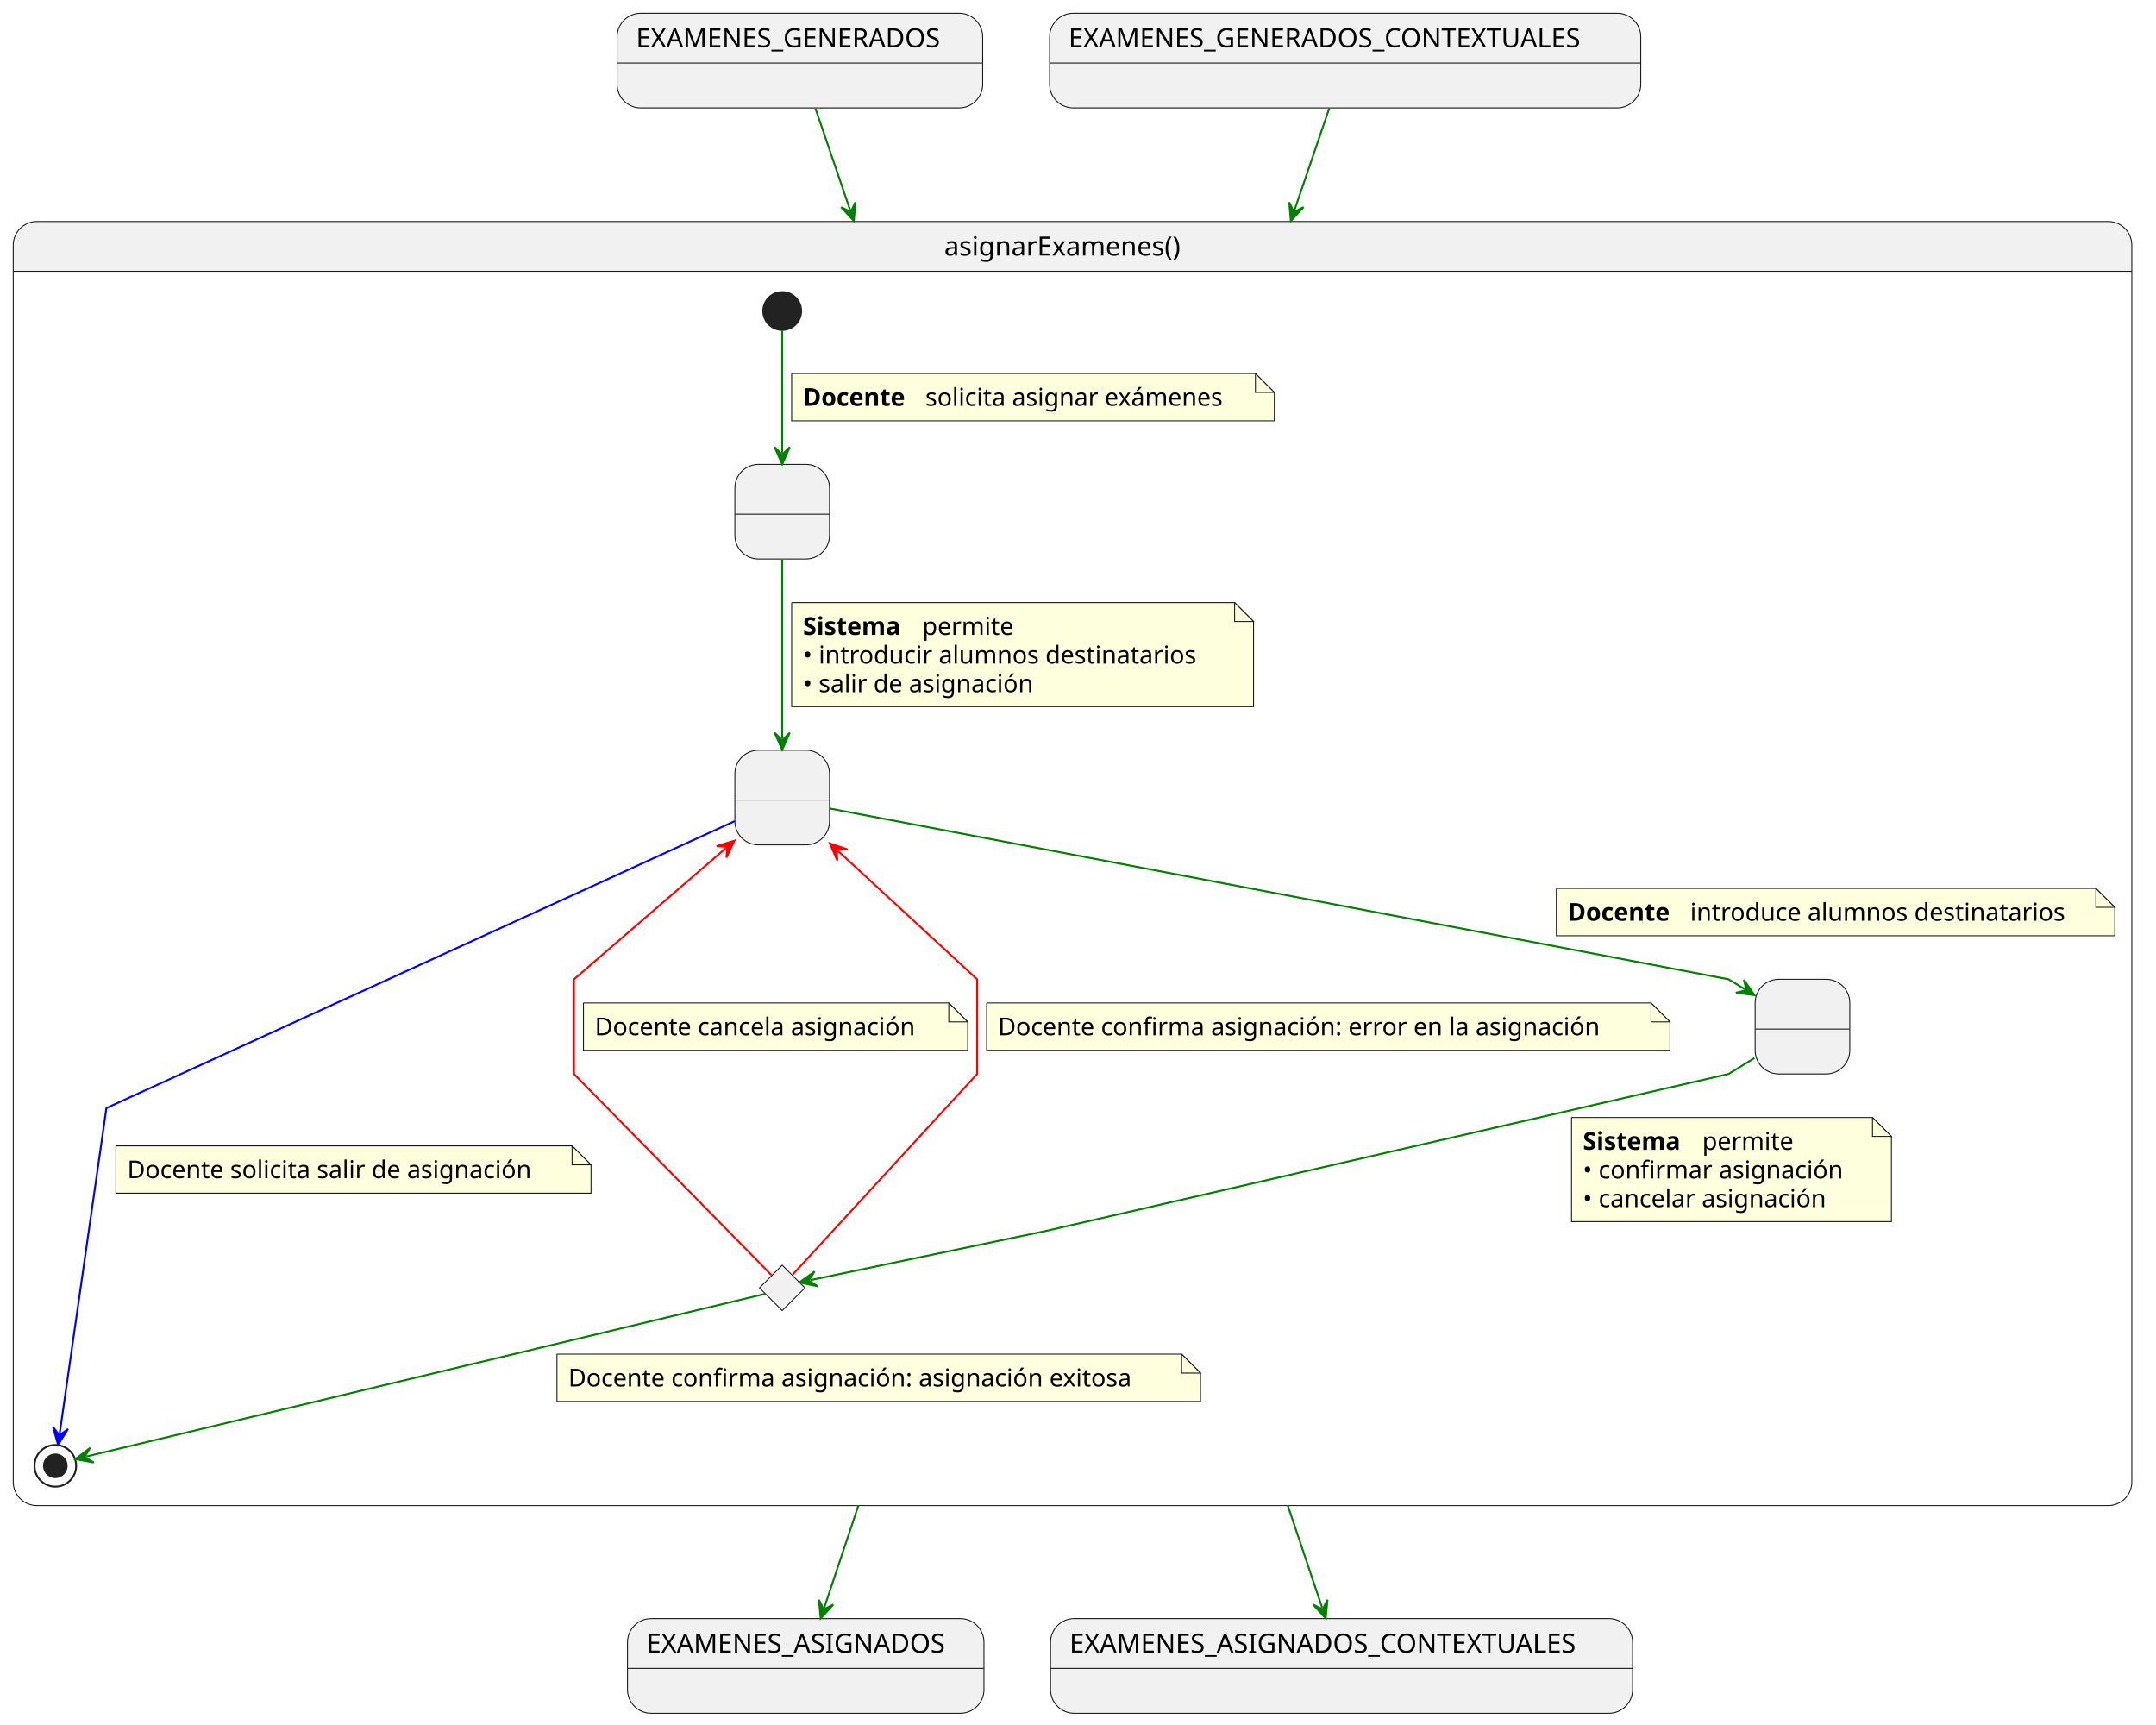
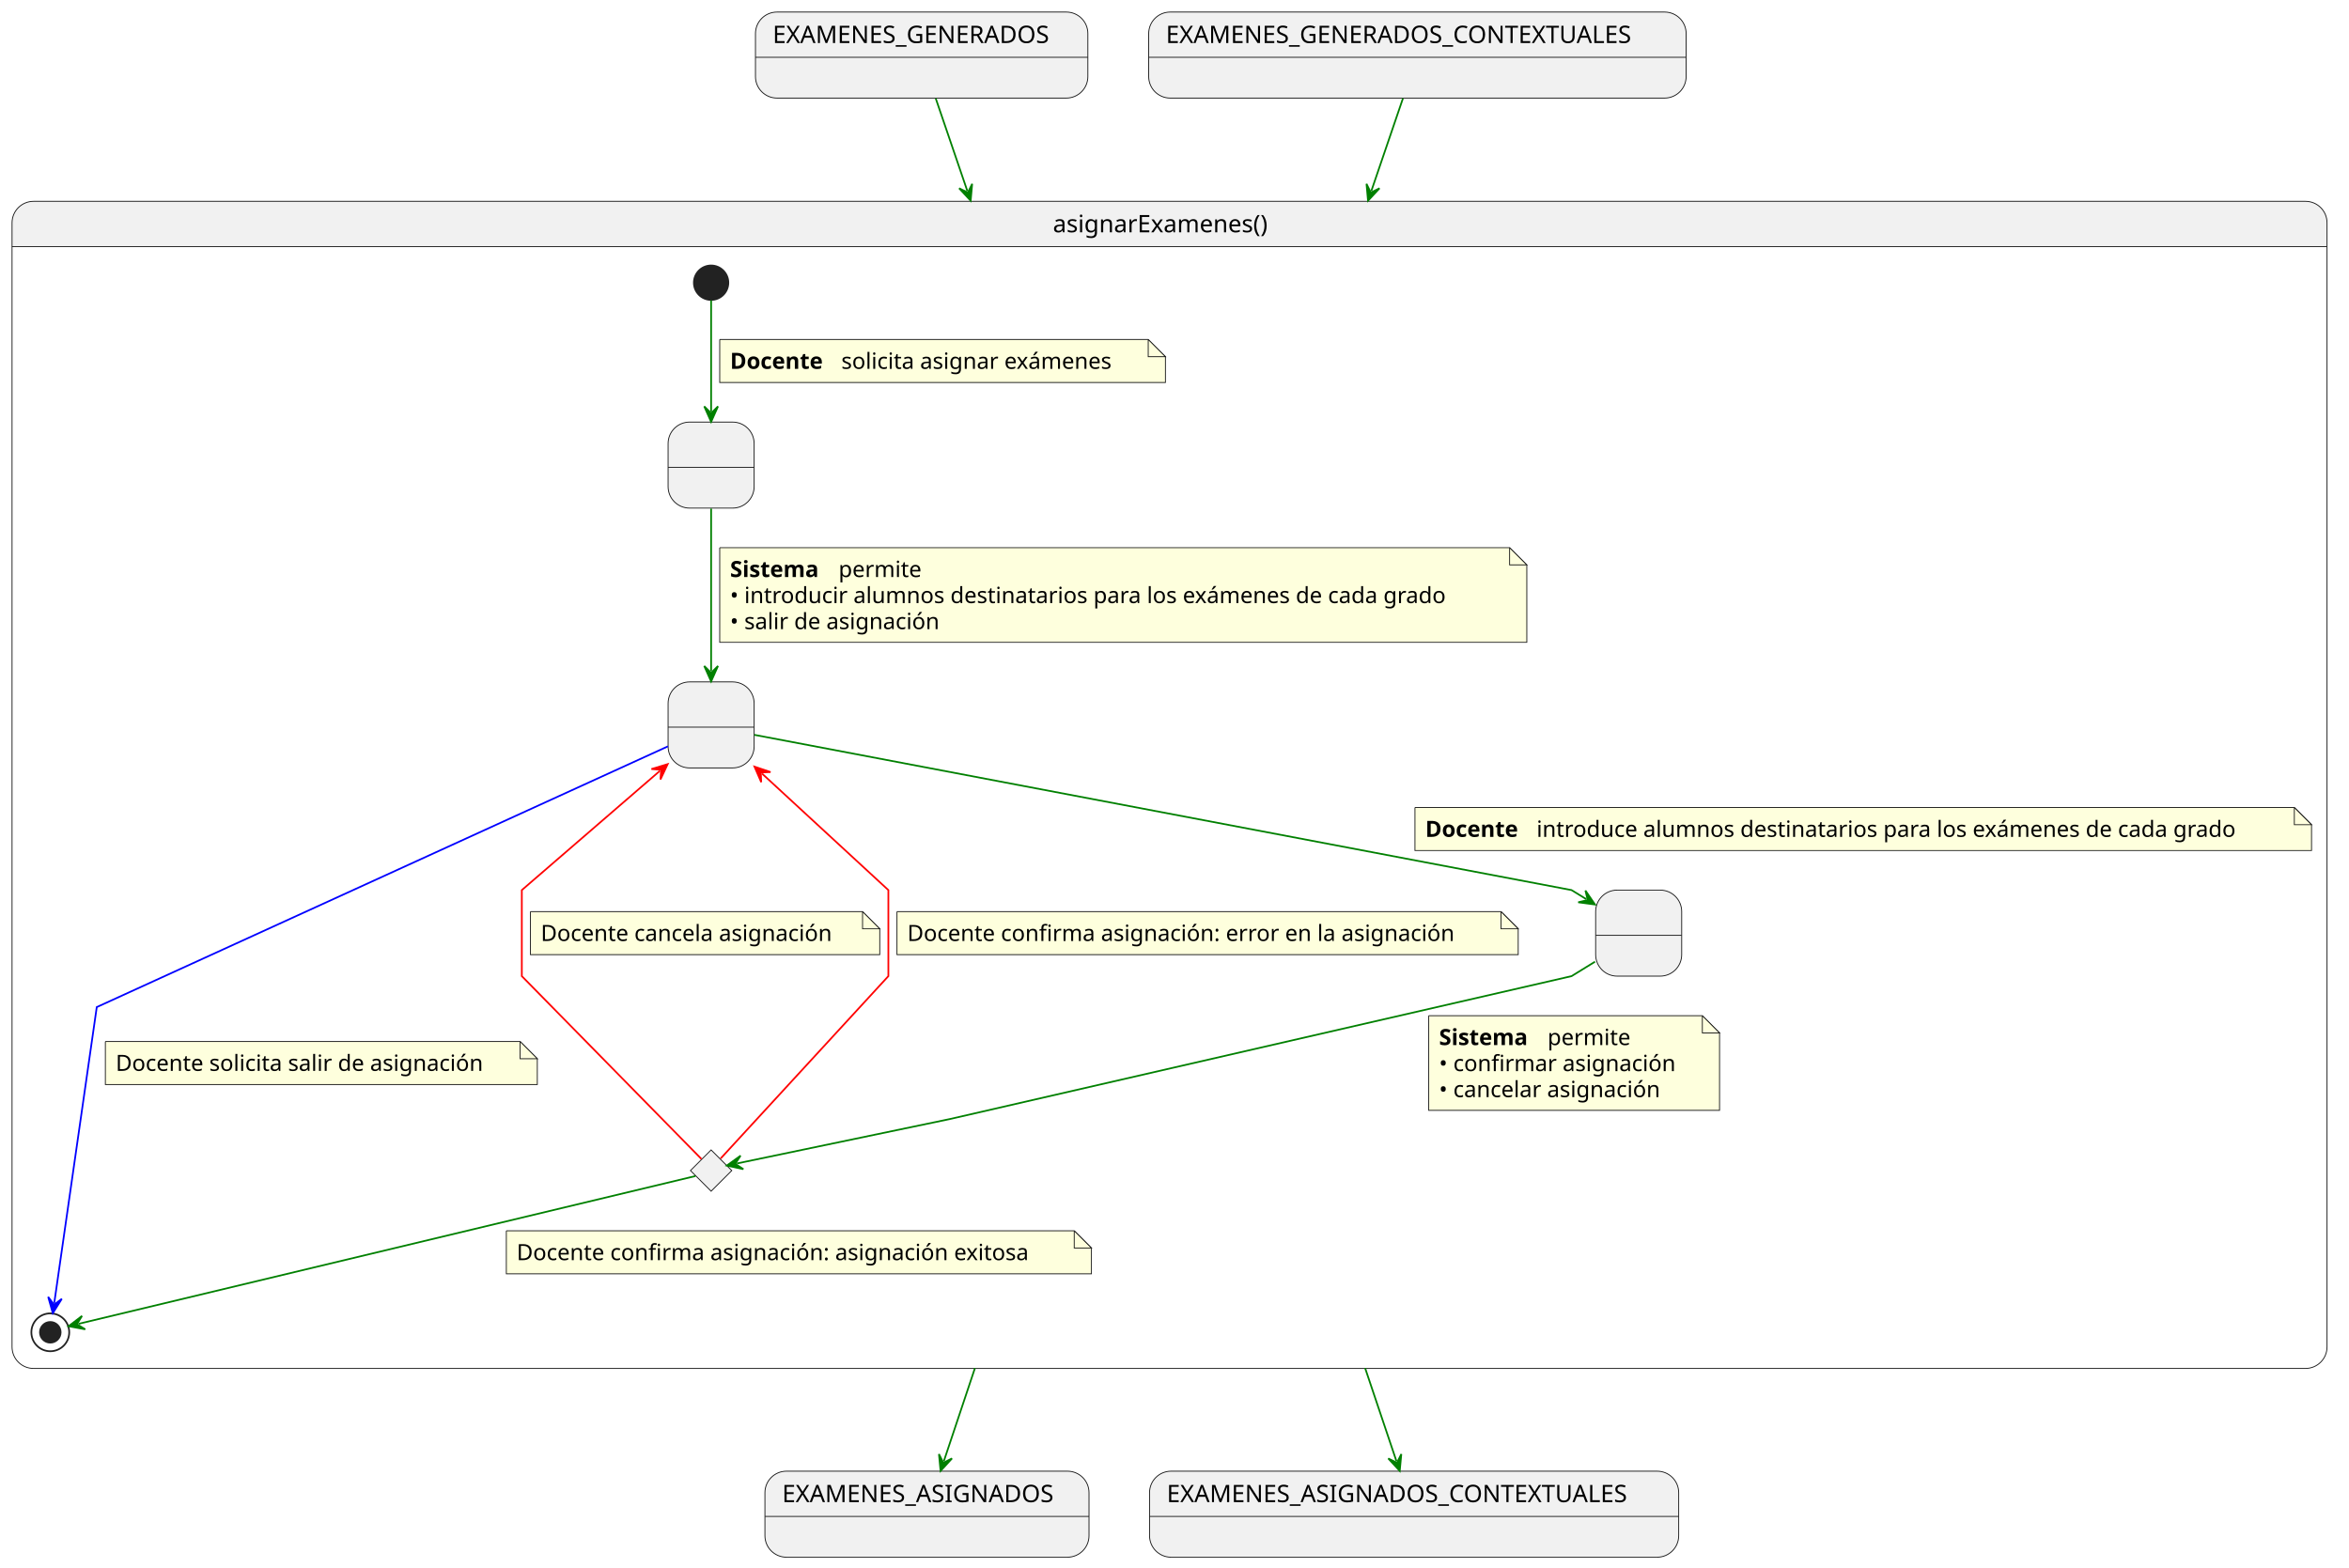
- <svg xmlns="http://www.w3.org/2000/svg" contentStyleType="text/css" data-diagram-type="STATE" height="911px" preserveAspectRatio="none" style="width:1139px;height:911px;background:#FFFFFF;" version="1.1" viewBox="0 0 1139 911" width="1139px" zoomAndPan="magnify">
+ <svg xmlns="http://www.w3.org/2000/svg" contentStyleType="text/css" data-diagram-type="STATE" height="911px" preserveAspectRatio="none" style="width:1365px;height:911px;background:#FFFFFF;" version="1.1" viewBox="0 0 1365 911" width="1365px" zoomAndPan="magnify">
  <defs />
  <g>
-     <path d="M19.5,117 L1113.729,117 A12.5,12.5 0 0 1 1126.229,129.5 L1126.229,143.297 L7,143.297 L7,129.5 A12.5,12.5 0 0 1 19.5,117" fill="#F1F1F1" />
-     <rect fill="none" height="678.297" rx="12.5" ry="12.5" style="stroke:#181818;stroke-width:0.5;" width="1119.229" x="7" y="117" />
-     <line style="stroke:#181818;stroke-width:0.5;" x1="7" x2="1126.229" y1="143.297" y2="143.297" />
-     <text fill="#000000" font-family="sans-serif" font-size="14" lengthAdjust="spacing" textLength="135.523" x="498.853" y="134.995">asignarExamenes()</text>
+     <path d="M19.5,117 L1339.729,117 A12.5,12.5 0 0 1 1352.229,129.5 L1352.229,143.297 L7,143.297 L7,129.5 A12.5,12.5 0 0 1 19.5,117" fill="#F1F1F1" />
+     <rect fill="none" height="678.297" rx="12.5" ry="12.5" style="stroke:#181818;stroke-width:0.5;" width="1345.229" x="7" y="117" />
+     <line style="stroke:#181818;stroke-width:0.5;" x1="7" x2="1352.229" y1="143.297" y2="143.297" />
+     <text fill="#000000" font-family="sans-serif" font-size="14" lengthAdjust="spacing" textLength="135.523" x="611.854" y="134.995">asignarExamenes()</text>
    <g id="asignarExamenes.RequiringAssignment">
      <rect fill="#F1F1F1" height="50" rx="12.5" ry="12.5" style="stroke:#181818;stroke-width:0.5;" width="50" x="388.229" y="245.297" />
      <line style="stroke:#181818;stroke-width:0.5;" x1="388.229" x2="438.229" y1="271.594" y2="271.594" />
      <text fill="#000000" font-family="sans-serif" font-size="14" lengthAdjust="spacing" textLength="4.45" x="411.004" y="263.292"> </text>
    </g>
    <g id="asignarExamenes.ProvidingAssignment">
      <rect fill="#F1F1F1" height="50" rx="12.5" ry="12.5" style="stroke:#181818;stroke-width:0.5;" width="50" x="388.229" y="396.297" />
      <line style="stroke:#181818;stroke-width:0.5;" x1="388.229" x2="438.229" y1="422.594" y2="422.594" />
      <text fill="#000000" font-family="sans-serif" font-size="14" lengthAdjust="spacing" textLength="4.45" x="411.004" y="414.292"> </text>
    </g>
    <g id="asignarExamenes.ProvidingConfirmation">
      <rect fill="#F1F1F1" height="50" rx="12.5" ry="12.5" style="stroke:#181818;stroke-width:0.5;" width="50" x="927.23" y="517.297" />
      <line style="stroke:#181818;stroke-width:0.5;" x1="927.23" x2="977.23" y1="543.594" y2="543.594" />
      <text fill="#000000" font-family="sans-serif" font-size="14" lengthAdjust="spacing" textLength="4.45" x="950.004" y="535.292"> </text>
    </g>
    <g class="entity" data-entity="c" data-uid="ent0006" id="entity_c">
      <polygon fill="#F1F1F1" points="413.229,668.297,425.229,680.297,413.229,692.297,401.229,680.297,413.229,668.297" style="stroke:#181818;stroke-width:0.5;" />
    </g>
    <ellipse cx="413.229" cy="164.297" fill="#222222" rx="10" ry="10" style="stroke:#222222;stroke-width:1;" />
    <ellipse cx="29.23" cy="774.297" fill="none" rx="11" ry="11" style="stroke:#222222;stroke-width:1;" />
    <ellipse cx="29.23" cy="774.297" fill="#222222" rx="6" ry="6" style="stroke:#222222;stroke-width:1;" />
    <g class="link" data-entity-1=".start.asignarExamenes" data-entity-2="RequiringAssignment" data-source-line="10" data-uid="lnk3" id="link_.start.asignarExamenes_RequiringAssignment">
      <path d="M413.229,174.527 C413.229,190.237 413.229,216.657 413.229,239.167" fill="none" id="*start*asignarExamenes-to-RequiringAssignment" style="stroke:#008000;stroke-width:1;" />
      <polygon fill="#008000" points="413.229,245.167,417.229,236.167,413.229,240.167,409.229,236.167,413.229,245.167" style="stroke:#008000;stroke-width:1;" />
-       <path d="M418.229,197.297 L418.229,222.297 L673.23,222.297 L673.23,207.297 L663.23,197.297 L418.229,197.297" fill="#FEFFDD" style="stroke:#181818;stroke-width:0.5;" />
-       <path d="M663.23,197.297 L663.23,207.297 L673.23,207.297 L663.23,197.297" fill="#FEFFDD" style="stroke:#181818;stroke-width:0.5;" />
+       <path d="M418.229,197.297 L418.229,222.297 L677.23,222.297 L677.23,207.297 L667.23,197.297 L418.229,197.297" fill="#FEFFDD" style="stroke:#181818;stroke-width:0.5;" />
+       <path d="M667.23,197.297 L667.23,207.297 L677.23,207.297 L667.23,197.297" fill="#FEFFDD" style="stroke:#181818;stroke-width:0.5;" />
      <text fill="#000000" font-family="sans-serif" font-size="13" font-weight="bold" lengthAdjust="spacing" textLength="60.531" x="424.229" y="214.364">Docente</text>
      <text fill="#000000" font-family="sans-serif" font-size="13" lengthAdjust="spacing" textLength="169.52" x="488.893" y="214.364">solicita asignar exámenes</text>
    </g>
    <g class="link" data-entity-1="RequiringAssignment" data-entity-2="ProvidingAssignment" data-source-line="15" data-uid="lnk4" id="link_RequiringAssignment_ProvidingAssignment">
      <path d="M413.229,295.567 C413.229,323.277 413.229,362.337 413.229,390.037" fill="none" id="RequiringAssignment-to-ProvidingAssignment" style="stroke:#008000;stroke-width:1;" />
      <polygon fill="#008000" points="413.229,396.037,417.229,387.037,413.229,391.037,409.229,387.037,413.229,396.037" style="stroke:#008000;stroke-width:1;" />
-       <path d="M418.229,318.297 L418.229,373.297 L662.23,373.297 L662.23,328.297 L652.23,318.297 L418.229,318.297" fill="#FEFFDD" style="stroke:#181818;stroke-width:0.5;" />
-       <path d="M652.23,318.297 L652.23,328.297 L662.23,328.297 L652.23,318.297" fill="#FEFFDD" style="stroke:#181818;stroke-width:0.5;" />
+       <path d="M418.229,318.297 L418.229,373.297 L887.23,373.297 L887.23,328.297 L877.23,318.297 L418.229,318.297" fill="#FEFFDD" style="stroke:#181818;stroke-width:0.5;" />
+       <path d="M877.23,318.297 L877.23,328.297 L887.23,328.297 L877.23,318.297" fill="#FEFFDD" style="stroke:#181818;stroke-width:0.5;" />
      <text fill="#000000" font-family="sans-serif" font-size="13" font-weight="bold" lengthAdjust="spacing" textLength="58.906" x="424.229" y="335.364">Sistema</text>
      <text fill="#000000" font-family="sans-serif" font-size="13" lengthAdjust="spacing" textLength="50.965" x="487.268" y="335.364">permite</text>
-       <text fill="#000000" font-family="sans-serif" font-size="13" lengthAdjust="spacing" textLength="223.038" x="424.229" y="350.497">• introducir alumnos destinatarios</text>
+       <text fill="#000000" font-family="sans-serif" font-size="13" lengthAdjust="spacing" textLength="448.379" x="424.229" y="350.497">• introducir alumnos destinatarios para los exámenes de cada grado</text>
      <text fill="#000000" font-family="sans-serif" font-size="13" lengthAdjust="spacing" textLength="133.383" x="424.229" y="365.629">• salir de asignación</text>
    </g>
    <g class="link" data-entity-1="ProvidingAssignment" data-entity-2="ProvidingConfirmation" data-source-line="22" data-uid="lnk5" id="link_ProvidingAssignment_ProvidingConfirmation">
      <path d="M438.37,427.077 C539.76,446.337 913.23,517.297 913.23,517.297 C913.23,517.297 914.308,517.965 921.758,522.545" fill="none" id="ProvidingAssignment-to-ProvidingConfirmation" style="stroke:#008000;stroke-width:1;" />
      <polygon fill="#008000" points="926.87,525.687,921.297,517.566,922.61,523.068,917.108,524.381,926.87,525.687" style="stroke:#008000;stroke-width:1;" />
-       <path d="M822.23,469.297 L822.23,494.297 L1117.229,494.297 L1117.229,479.297 L1107.229,469.297 L822.23,469.297" fill="#FEFFDD" style="stroke:#181818;stroke-width:0.5;" />
-       <path d="M1107.229,469.297 L1107.229,479.297 L1117.229,479.297 L1107.229,469.297" fill="#FEFFDD" style="stroke:#181818;stroke-width:0.5;" />
+       <path d="M822.23,469.297 L822.23,494.297 L1343.229,494.297 L1343.229,479.297 L1333.229,469.297 L822.23,469.297" fill="#FEFFDD" style="stroke:#181818;stroke-width:0.5;" />
+       <path d="M1333.229,469.297 L1333.229,479.297 L1343.229,479.297 L1333.229,469.297" fill="#FEFFDD" style="stroke:#181818;stroke-width:0.5;" />
      <text fill="#000000" font-family="sans-serif" font-size="13" font-weight="bold" lengthAdjust="spacing" textLength="60.531" x="828.23" y="486.364">Docente</text>
-       <text fill="#000000" font-family="sans-serif" font-size="13" lengthAdjust="spacing" textLength="210.279" x="892.893" y="486.364">introduce alumnos destinatarios</text>
+       <text fill="#000000" font-family="sans-serif" font-size="13" lengthAdjust="spacing" textLength="435.621" x="892.893" y="486.364">introduce alumnos destinatarios para los exámenes de cada grado</text>
    </g>
    <g class="link" data-entity-1="ProvidingConfirmation" data-entity-2="c" data-source-line="27" data-uid="lnk6" id="link_ProvidingConfirmation_c">
      <path d="M926.87,558.907 C919.419,563.487 913.23,567.297 913.23,567.297 C913.23,567.297 552.23,650.297 552.23,650.297 C552.23,650.297 459.143,669.722 428.223,676.172" fill="none" id="ProvidingConfirmation-to-c" style="stroke:#008000;stroke-width:1;" />
      <polygon fill="#008000" points="422.349,677.397,431.977,679.475,427.244,676.376,430.343,671.643,422.349,677.397" style="stroke:#008000;stroke-width:1;" />
      <path d="M830.23,590.297 L830.23,645.297 L999.23,645.297 L999.23,600.297 L989.23,590.297 L830.23,590.297" fill="#FEFFDD" style="stroke:#181818;stroke-width:0.5;" />
      <path d="M989.23,590.297 L989.23,600.297 L999.23,600.297 L989.23,590.297" fill="#FEFFDD" style="stroke:#181818;stroke-width:0.5;" />
      <text fill="#000000" font-family="sans-serif" font-size="13" font-weight="bold" lengthAdjust="spacing" textLength="58.906" x="836.23" y="607.364">Sistema</text>
      <text fill="#000000" font-family="sans-serif" font-size="13" lengthAdjust="spacing" textLength="50.965" x="899.268" y="607.364">permite</text>
      <text fill="#000000" font-family="sans-serif" font-size="13" lengthAdjust="spacing" textLength="148.542" x="836.23" y="622.497">• confirmar asignación</text>
      <text fill="#000000" font-family="sans-serif" font-size="13" lengthAdjust="spacing" textLength="141.115" x="836.23" y="637.629">• cancelar asignación</text>
    </g>
    <g class="link" data-entity-1="c" data-entity-2="ProvidingAssignment" data-source-line="34" data-uid="lnk7" id="link_c_ProvidingAssignment">
      <path d="M407.62,673.587 C385.209,650.767 303.229,567.297 303.229,567.297 C303.229,567.297 303.229,517.297 303.229,517.297 C303.229,517.297 350.979,476.059 383.449,448.009" fill="none" id="c-to-ProvidingAssignment" style="stroke:#FF0000;stroke-width:1;" />
      <polygon fill="#FF0000" points="387.99,444.087,378.564,446.943,384.206,447.356,383.794,452.997,387.99,444.087" style="stroke:#FF0000;stroke-width:1;" />
      <path d="M308.229,529.797 L308.229,554.797 L511.229,554.797 L511.229,539.797 L501.229,529.797 L308.229,529.797" fill="#FEFFDD" style="stroke:#181818;stroke-width:0.5;" />
      <path d="M501.229,529.797 L501.229,539.797 L511.229,539.797 L501.229,529.797" fill="#FEFFDD" style="stroke:#181818;stroke-width:0.5;" />
      <text fill="#000000" font-family="sans-serif" font-size="13" lengthAdjust="spacing" textLength="182.546" x="314.229" y="546.864">Docente cancela asignación</text>
    </g>
    <g class="link" data-entity-1="c" data-entity-2="ProvidingAssignment" data-source-line="39" data-uid="lnk8" id="link_c_ProvidingAssignment">
      <path d="M418.769,673.277 C440.159,650.007 516.23,567.297 516.23,567.297 C516.23,567.297 516.23,517.297 516.23,517.297 C516.23,517.297 473.33,477.725 442.84,449.605" fill="none" id="c-to-ProvidingAssignment-1" style="stroke:#FF0000;stroke-width:1;" />
      <polygon fill="#FF0000" points="438.43,445.537,442.334,454.579,442.105,448.927,447.757,448.698,438.43,445.537" style="stroke:#FF0000;stroke-width:1;" />
      <path d="M521.23,529.797 L521.23,554.797 L882.23,554.797 L882.23,539.797 L872.23,529.797 L521.23,529.797" fill="#FEFFDD" style="stroke:#181818;stroke-width:0.5;" />
      <path d="M872.23,529.797 L872.23,539.797 L882.23,539.797 L872.23,529.797" fill="#FEFFDD" style="stroke:#181818;stroke-width:0.5;" />
      <text fill="#000000" font-family="sans-serif" font-size="13" lengthAdjust="spacing" textLength="340.444" x="527.23" y="546.864">Docente confirma asignación: error en la asignación</text>
    </g>
    <g class="link" data-entity-1="c" data-entity-2=".end.asignarExamenes" data-source-line="44" data-uid="lnk10" id="link_c_.end.asignarExamenes">
      <path d="M404.12,683.477 C352.329,695.887 101.254,756.038 45.674,769.359" fill="none" id="c-to-*end*asignarExamenes" style="stroke:#008000;stroke-width:1;" />
      <polygon fill="#008000" points="39.84,770.757,49.524,772.549,44.702,769.592,47.66,764.769,39.84,770.757" style="stroke:#008000;stroke-width:1;" />
      <path d="M294.229,715.297 L294.229,740.297 L634.23,740.297 L634.23,725.297 L624.23,715.297 L294.229,715.297" fill="#FEFFDD" style="stroke:#181818;stroke-width:0.5;" />
      <path d="M624.23,715.297 L624.23,725.297 L634.23,725.297 L624.23,715.297" fill="#FEFFDD" style="stroke:#181818;stroke-width:0.5;" />
      <text fill="#000000" font-family="sans-serif" font-size="13" lengthAdjust="spacing" textLength="319.471" x="300.229" y="732.364">Docente confirma asignación: asignación exitosa</text>
    </g>
    <g class="link" data-entity-1="ProvidingAssignment" data-entity-2=".end.asignarExamenes" data-source-line="49" data-uid="lnk11" id="link_ProvidingAssignment_.end.asignarExamenes">
      <path d="M388.13,433.757 C306.87,470.857 56.23,585.297 56.23,585.297 C56.23,585.297 37.143,718.198 31.533,757.248" fill="none" id="ProvidingAssignment-to-*end*asignarExamenes" style="stroke:#0000FF;stroke-width:1;" />
      <polygon fill="#0000FF" points="30.68,763.187,35.919,754.847,31.39,758.238,28,753.71,30.68,763.187" style="stroke:#0000FF;stroke-width:1;" />
      <path d="M61.23,605.297 L61.23,630.297 L312.229,630.297 L312.229,615.297 L302.229,605.297 L61.23,605.297" fill="#FEFFDD" style="stroke:#181818;stroke-width:0.5;" />
      <path d="M302.229,605.297 L302.229,615.297 L312.229,615.297 L302.229,605.297" fill="#FEFFDD" style="stroke:#181818;stroke-width:0.5;" />
      <text fill="#000000" font-family="sans-serif" font-size="13" lengthAdjust="spacing" textLength="230.065" x="67.23" y="622.364">Docente solicita salir de asignación</text>
    </g>
    <g id="EXAMENES_GENERADOS">
-       <rect fill="#F1F1F1" height="50" rx="12.5" ry="12.5" style="stroke:#181818;stroke-width:0.5;" width="193.148" x="326" y="7" />
-       <line style="stroke:#181818;stroke-width:0.5;" x1="326" x2="519.148" y1="33.297" y2="33.297" />
-       <text fill="#000000" font-family="sans-serif" font-size="14" lengthAdjust="spacing" textLength="173.148" x="336" y="24.995">EXAMENES_GENERADOS</text>
+       <rect fill="#F1F1F1" height="50" rx="12.5" ry="12.5" style="stroke:#181818;stroke-width:0.5;" width="193.148" x="439" y="7" />
+       <line style="stroke:#181818;stroke-width:0.5;" x1="439" x2="632.148" y1="33.297" y2="33.297" />
+       <text fill="#000000" font-family="sans-serif" font-size="14" lengthAdjust="spacing" textLength="173.148" x="449" y="24.995">EXAMENES_GENERADOS</text>
    </g>
    <g id="EXAMENES_GENERADOS_CONTEXTUALES">
-       <rect fill="#F1F1F1" height="50" rx="12.5" ry="12.5" style="stroke:#181818;stroke-width:0.5;" width="312.312" x="554.5" y="7" />
-       <line style="stroke:#181818;stroke-width:0.5;" x1="554.5" x2="866.812" y1="33.297" y2="33.297" />
-       <text fill="#000000" font-family="sans-serif" font-size="14" lengthAdjust="spacing" textLength="292.312" x="564.5" y="24.995">EXAMENES_GENERADOS_CONTEXTUALES</text>
+       <rect fill="#F1F1F1" height="50" rx="12.5" ry="12.5" style="stroke:#181818;stroke-width:0.5;" width="312.312" x="667.5" y="7" />
+       <line style="stroke:#181818;stroke-width:0.5;" x1="667.5" x2="979.812" y1="33.297" y2="33.297" />
+       <text fill="#000000" font-family="sans-serif" font-size="14" lengthAdjust="spacing" textLength="292.312" x="677.5" y="24.995">EXAMENES_GENERADOS_CONTEXTUALES</text>
    </g>
    <g id="EXAMENES_ASIGNADOS">
-       <rect fill="#F1F1F1" height="50" rx="12.5" ry="12.5" style="stroke:#181818;stroke-width:0.5;" width="188.321" x="331.5" y="855" />
-       <line style="stroke:#181818;stroke-width:0.5;" x1="331.5" x2="519.821" y1="881.297" y2="881.297" />
-       <text fill="#000000" font-family="sans-serif" font-size="14" lengthAdjust="spacing" textLength="168.321" x="341.5" y="872.995">EXAMENES_ASIGNADOS</text>
+       <rect fill="#F1F1F1" height="50" rx="12.5" ry="12.5" style="stroke:#181818;stroke-width:0.5;" width="188.321" x="444.5" y="855" />
+       <line style="stroke:#181818;stroke-width:0.5;" x1="444.5" x2="632.821" y1="881.297" y2="881.297" />
+       <text fill="#000000" font-family="sans-serif" font-size="14" lengthAdjust="spacing" textLength="168.321" x="454.5" y="872.995">EXAMENES_ASIGNADOS</text>
    </g>
    <g id="EXAMENES_ASIGNADOS_CONTEXTUALES">
-       <rect fill="#F1F1F1" height="50" rx="12.5" ry="12.5" style="stroke:#181818;stroke-width:0.5;" width="307.485" x="555" y="855" />
-       <line style="stroke:#181818;stroke-width:0.5;" x1="555" x2="862.485" y1="881.297" y2="881.297" />
-       <text fill="#000000" font-family="sans-serif" font-size="14" lengthAdjust="spacing" textLength="287.485" x="565" y="872.995">EXAMENES_ASIGNADOS_CONTEXTUALES</text>
+       <rect fill="#F1F1F1" height="50" rx="12.5" ry="12.5" style="stroke:#181818;stroke-width:0.5;" width="307.485" x="668" y="855" />
+       <line style="stroke:#181818;stroke-width:0.5;" x1="668" x2="975.485" y1="881.297" y2="881.297" />
+       <text fill="#000000" font-family="sans-serif" font-size="14" lengthAdjust="spacing" textLength="287.485" x="678" y="872.995">EXAMENES_ASIGNADOS_CONTEXTUALES</text>
    </g>
    <g class="link" data-entity-1="EXAMENES_GENERADOS" data-entity-2="asignarExamenes" data-source-line="55" data-uid="lnk13" id="link_EXAMENES_GENERADOS_asignarExamenes">
-       <path d="M430.76,57.2 C435.78,71.92 440.872,86.832 449.112,110.972" fill="none" id="EXAMENES_GENERADOS-to-asignarExamenes" style="stroke:#008000;stroke-width:1;" />
-       <polygon fill="#008000" points="451.05,116.65,451.928,106.84,449.435,111.918,444.357,109.425,451.05,116.65" style="stroke:#008000;stroke-width:1;" />
+       <path d="M543.76,57.2 C548.78,71.92 553.872,86.832 562.112,110.972" fill="none" id="EXAMENES_GENERADOS-to-asignarExamenes" style="stroke:#008000;stroke-width:1;" />
+       <polygon fill="#008000" points="564.05,116.65,564.928,106.84,562.435,111.918,557.357,109.425,564.05,116.65" style="stroke:#008000;stroke-width:1;" />
    </g>
    <g class="link" data-entity-1="EXAMENES_GENERADOS_CONTEXTUALES" data-entity-2="asignarExamenes" data-source-line="56" data-uid="lnk15" id="link_EXAMENES_GENERADOS_CONTEXTUALES_asignarExamenes">
-       <path d="M702.24,57.2 C697.22,71.92 692.128,86.832 683.888,110.972" fill="none" id="EXAMENES_GENERADOS_CONTEXTUALES-to-asignarExamenes" style="stroke:#008000;stroke-width:1;" />
-       <polygon fill="#008000" points="681.95,116.65,688.643,109.425,683.565,111.918,681.072,106.84,681.95,116.65" style="stroke:#008000;stroke-width:1;" />
+       <path d="M815.24,57.2 C810.22,71.92 805.128,86.832 796.888,110.972" fill="none" id="EXAMENES_GENERADOS_CONTEXTUALES-to-asignarExamenes" style="stroke:#008000;stroke-width:1;" />
+       <polygon fill="#008000" points="794.95,116.65,801.643,109.425,796.565,111.918,794.072,106.84,794.95,116.65" style="stroke:#008000;stroke-width:1;" />
    </g>
    <g class="link" data-entity-1="asignarExamenes" data-entity-2="EXAMENES_ASIGNADOS" data-source-line="57" data-uid="lnk17" id="link_asignarExamenes_EXAMENES_ASIGNADOS">
-       <path d="M453.53,795.12 C445.41,819.4 440.401,834.409 435.471,849.169" fill="none" id="asignarExamenes-to-EXAMENES_ASIGNADOS" style="stroke:#008000;stroke-width:1;" />
-       <polygon fill="#008000" points="433.57,854.86,440.215,847.591,435.154,850.117,432.627,845.056,433.57,854.86" style="stroke:#008000;stroke-width:1;" />
+       <path d="M566.53,795.12 C558.41,819.4 553.401,834.409 548.471,849.169" fill="none" id="asignarExamenes-to-EXAMENES_ASIGNADOS" style="stroke:#008000;stroke-width:1;" />
+       <polygon fill="#008000" points="546.57,854.86,553.215,847.591,548.154,850.117,545.627,845.056,546.57,854.86" style="stroke:#008000;stroke-width:1;" />
    </g>
    <g class="link" data-entity-1="asignarExamenes" data-entity-2="EXAMENES_ASIGNADOS_CONTEXTUALES" data-source-line="58" data-uid="lnk19" id="link_asignarExamenes_EXAMENES_ASIGNADOS_CONTEXTUALES">
-       <path d="M680.28,795.12 C688.45,819.4 693.495,834.414 698.465,849.174" fill="none" id="asignarExamenes-to-EXAMENES_ASIGNADOS_CONTEXTUALES" style="stroke:#008000;stroke-width:1;" />
-       <polygon fill="#008000" points="700.38,854.86,701.299,845.054,698.784,850.121,693.717,847.607,700.38,854.86" style="stroke:#008000;stroke-width:1;" />
+       <path d="M793.28,795.12 C801.45,819.4 806.495,834.414 811.465,849.174" fill="none" id="asignarExamenes-to-EXAMENES_ASIGNADOS_CONTEXTUALES" style="stroke:#008000;stroke-width:1;" />
+       <polygon fill="#008000" points="813.38,854.86,814.299,845.054,811.784,850.121,806.717,847.607,813.38,854.86" style="stroke:#008000;stroke-width:1;" />
    </g>
  </g>
</svg>
